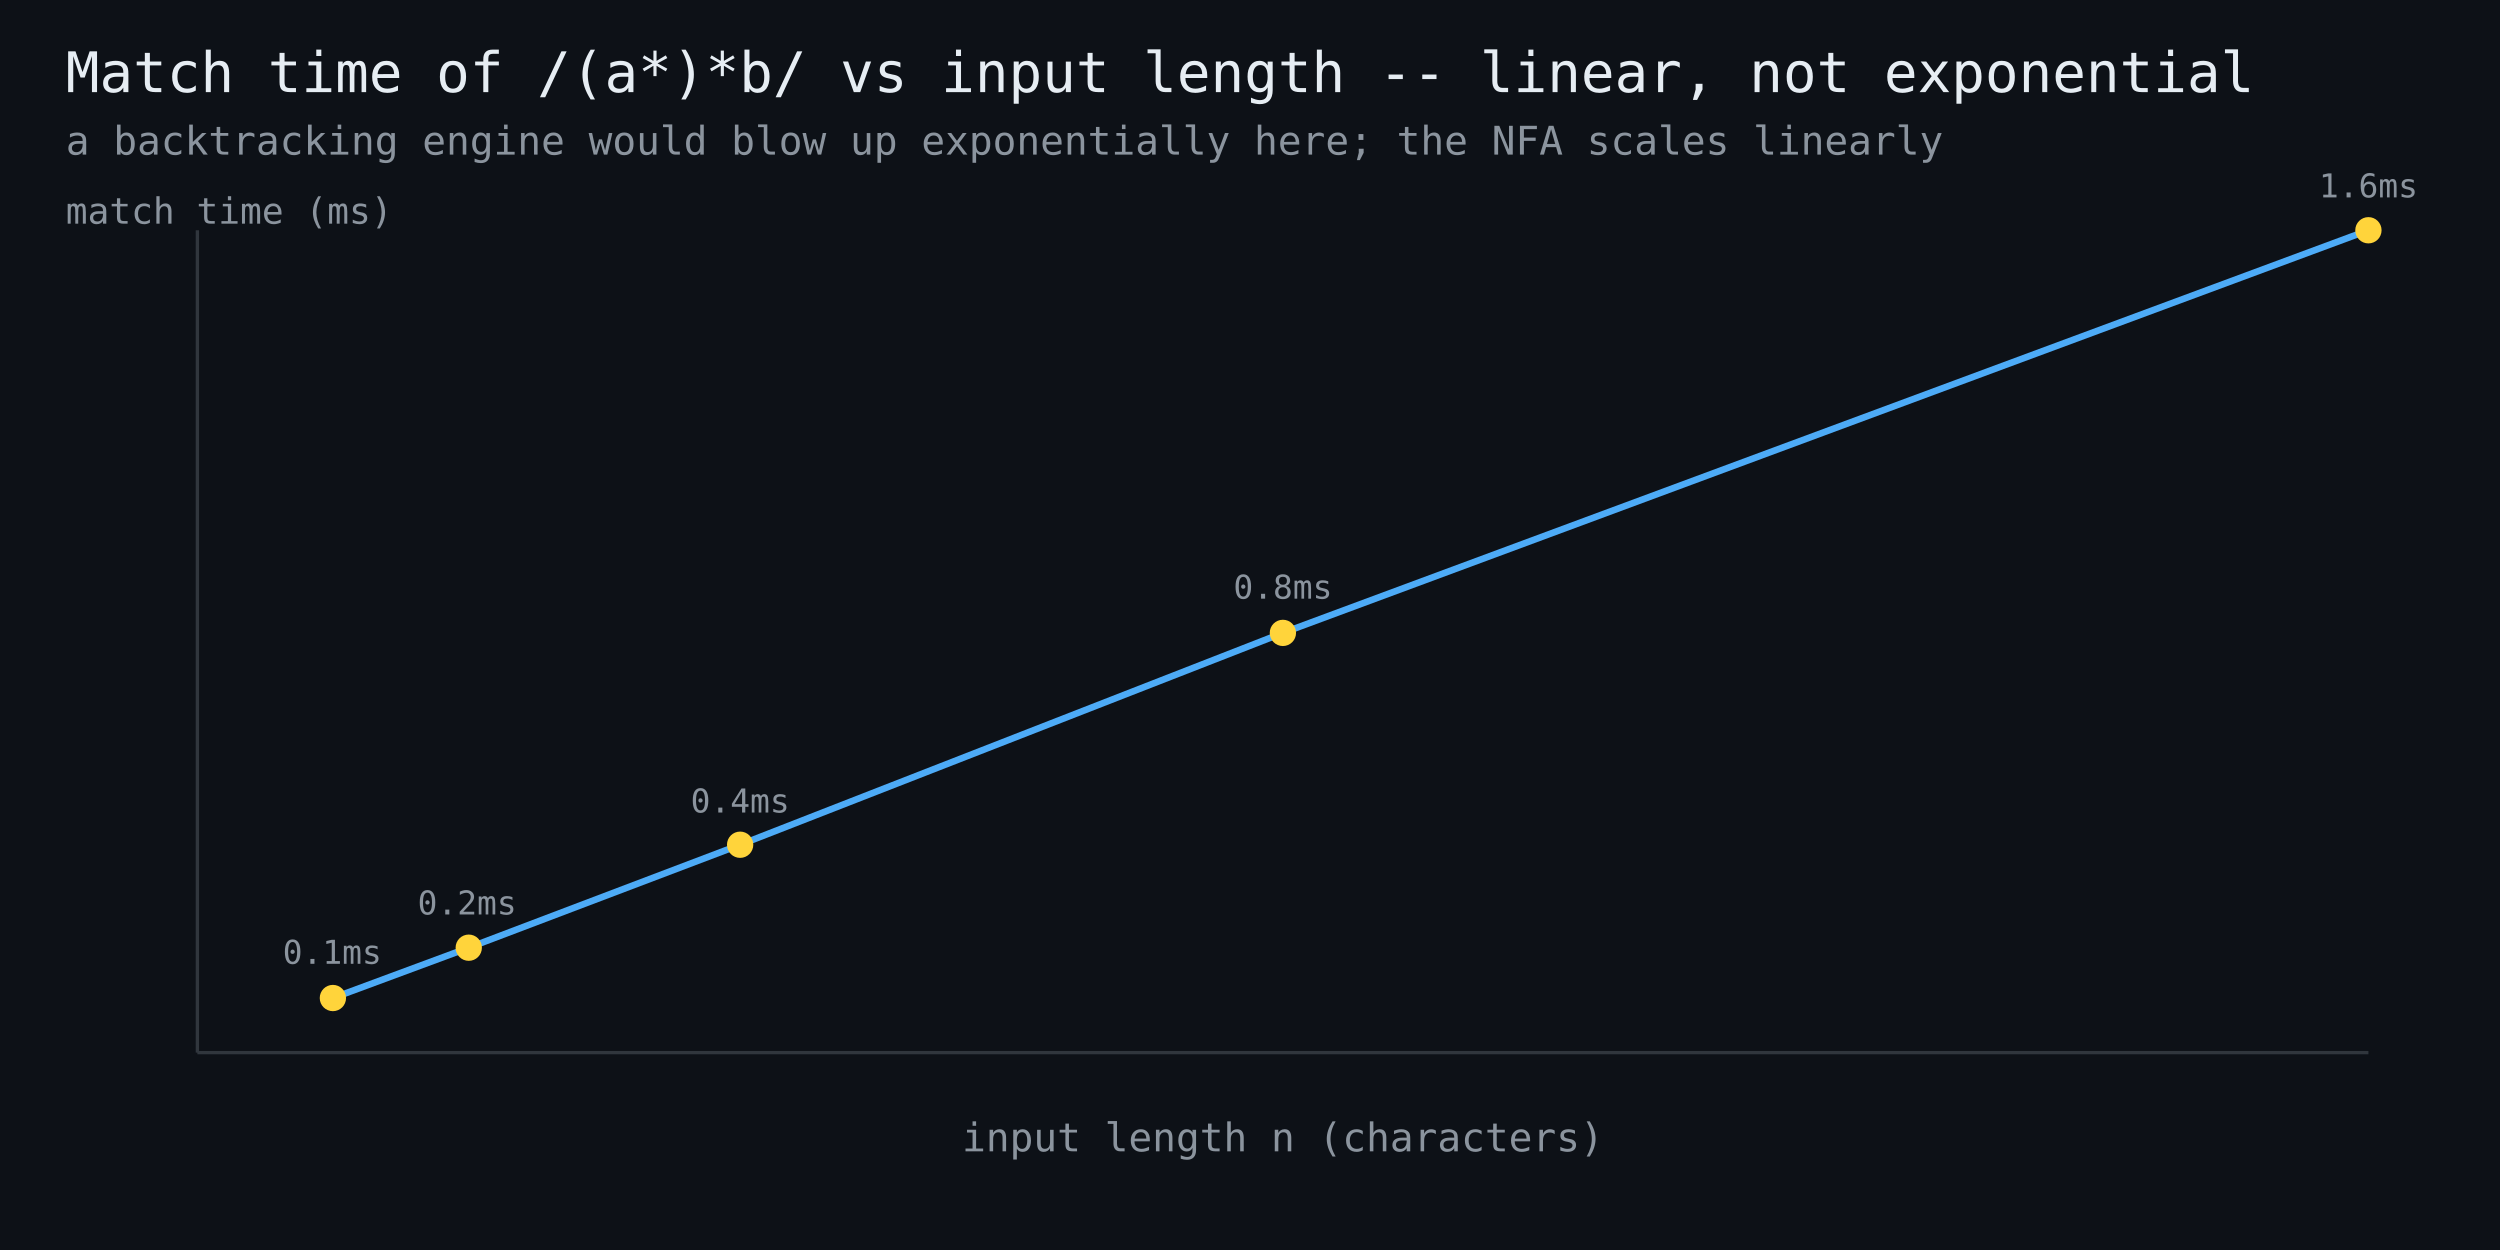
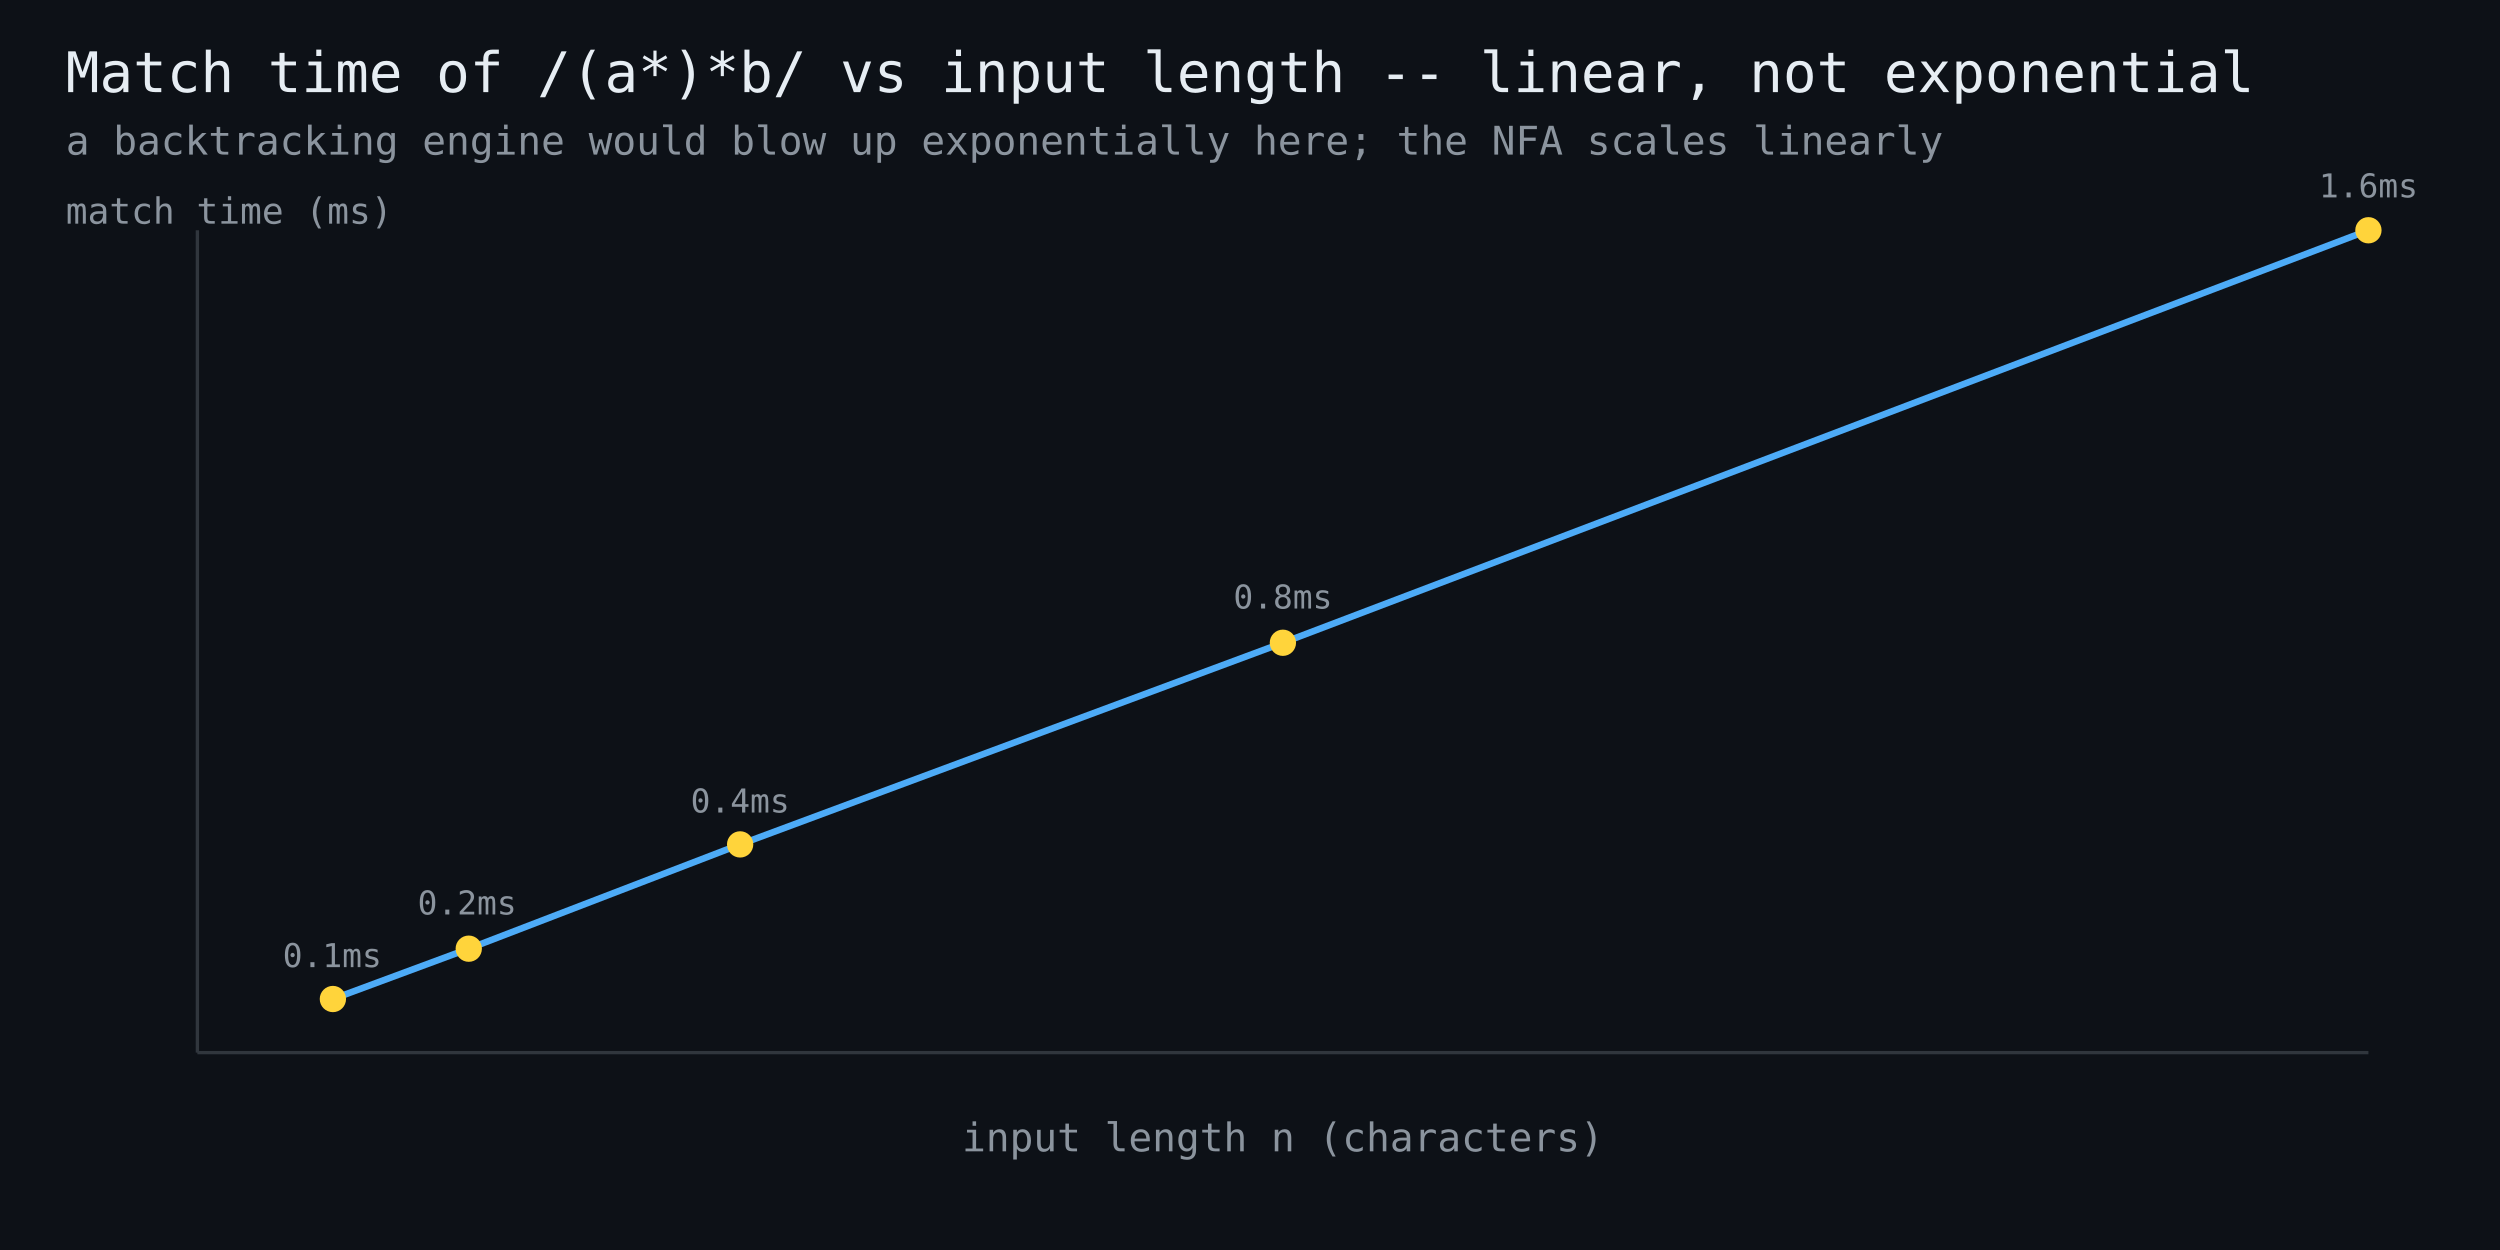
<svg xmlns="http://www.w3.org/2000/svg" width="760" height="380" viewBox="0 0 760 380" font-family="monospace">
  <rect width="760" height="380" fill="#0d1117" />
  <text x="20" y="28" fill="#e6edf3" font-size="17">Match time of /(a*)*b/ vs input length -- linear, not exponential</text>
  <text x="20" y="47" fill="#8b949e" font-size="12">a backtracking engine would blow up exponentially here; the NFA scales linearly</text>
  <line x1="60" y1="320" x2="720" y2="320" stroke="#30363d" stroke-width="1" />
  <line x1="60" y1="320" x2="60" y2="70" stroke="#30363d" stroke-width="1" />
-   <polyline points="101.2,303.4 142.5,288.1 225.0,256.8 390.0,192.4 720.0,70.0" fill="none" stroke="#4dabf7" stroke-width="2" />
-   <circle cx="101.2" cy="303.4" r="4" fill="#ffd43b" />
-   <text x="101" y="293" fill="#8b949e" font-size="10" text-anchor="middle">0.1ms</text>
-   <circle cx="142.5" cy="288.1" r="4" fill="#ffd43b" />
+   <polyline points="101.2,303.7 142.5,288.4 225.0,256.7 390.0,195.4 720.0,70.0" fill="none" stroke="#4dabf7" stroke-width="2" />
+   <circle cx="101.2" cy="303.7" r="4" fill="#ffd43b" />
+   <text x="101" y="294" fill="#8b949e" font-size="10" text-anchor="middle">0.1ms</text>
+   <circle cx="142.5" cy="288.4" r="4" fill="#ffd43b" />
  <text x="142" y="278" fill="#8b949e" font-size="10" text-anchor="middle">0.2ms</text>
-   <circle cx="225.0" cy="256.8" r="4" fill="#ffd43b" />
+   <circle cx="225.0" cy="256.7" r="4" fill="#ffd43b" />
  <text x="225" y="247" fill="#8b949e" font-size="10" text-anchor="middle">0.4ms</text>
-   <circle cx="390.0" cy="192.4" r="4" fill="#ffd43b" />
-   <text x="390" y="182" fill="#8b949e" font-size="10" text-anchor="middle">0.8ms</text>
+   <circle cx="390.0" cy="195.4" r="4" fill="#ffd43b" />
+   <text x="390" y="185" fill="#8b949e" font-size="10" text-anchor="middle">0.8ms</text>
  <circle cx="720.0" cy="70.0" r="4" fill="#ffd43b" />
  <text x="720" y="60" fill="#8b949e" font-size="10" text-anchor="middle">1.6ms</text>
  <text x="390" y="350" fill="#8b949e" font-size="12" text-anchor="middle">input length n (characters)</text>
  <text x="20" y="68" fill="#8b949e" font-size="11">match time (ms)</text>
</svg>
